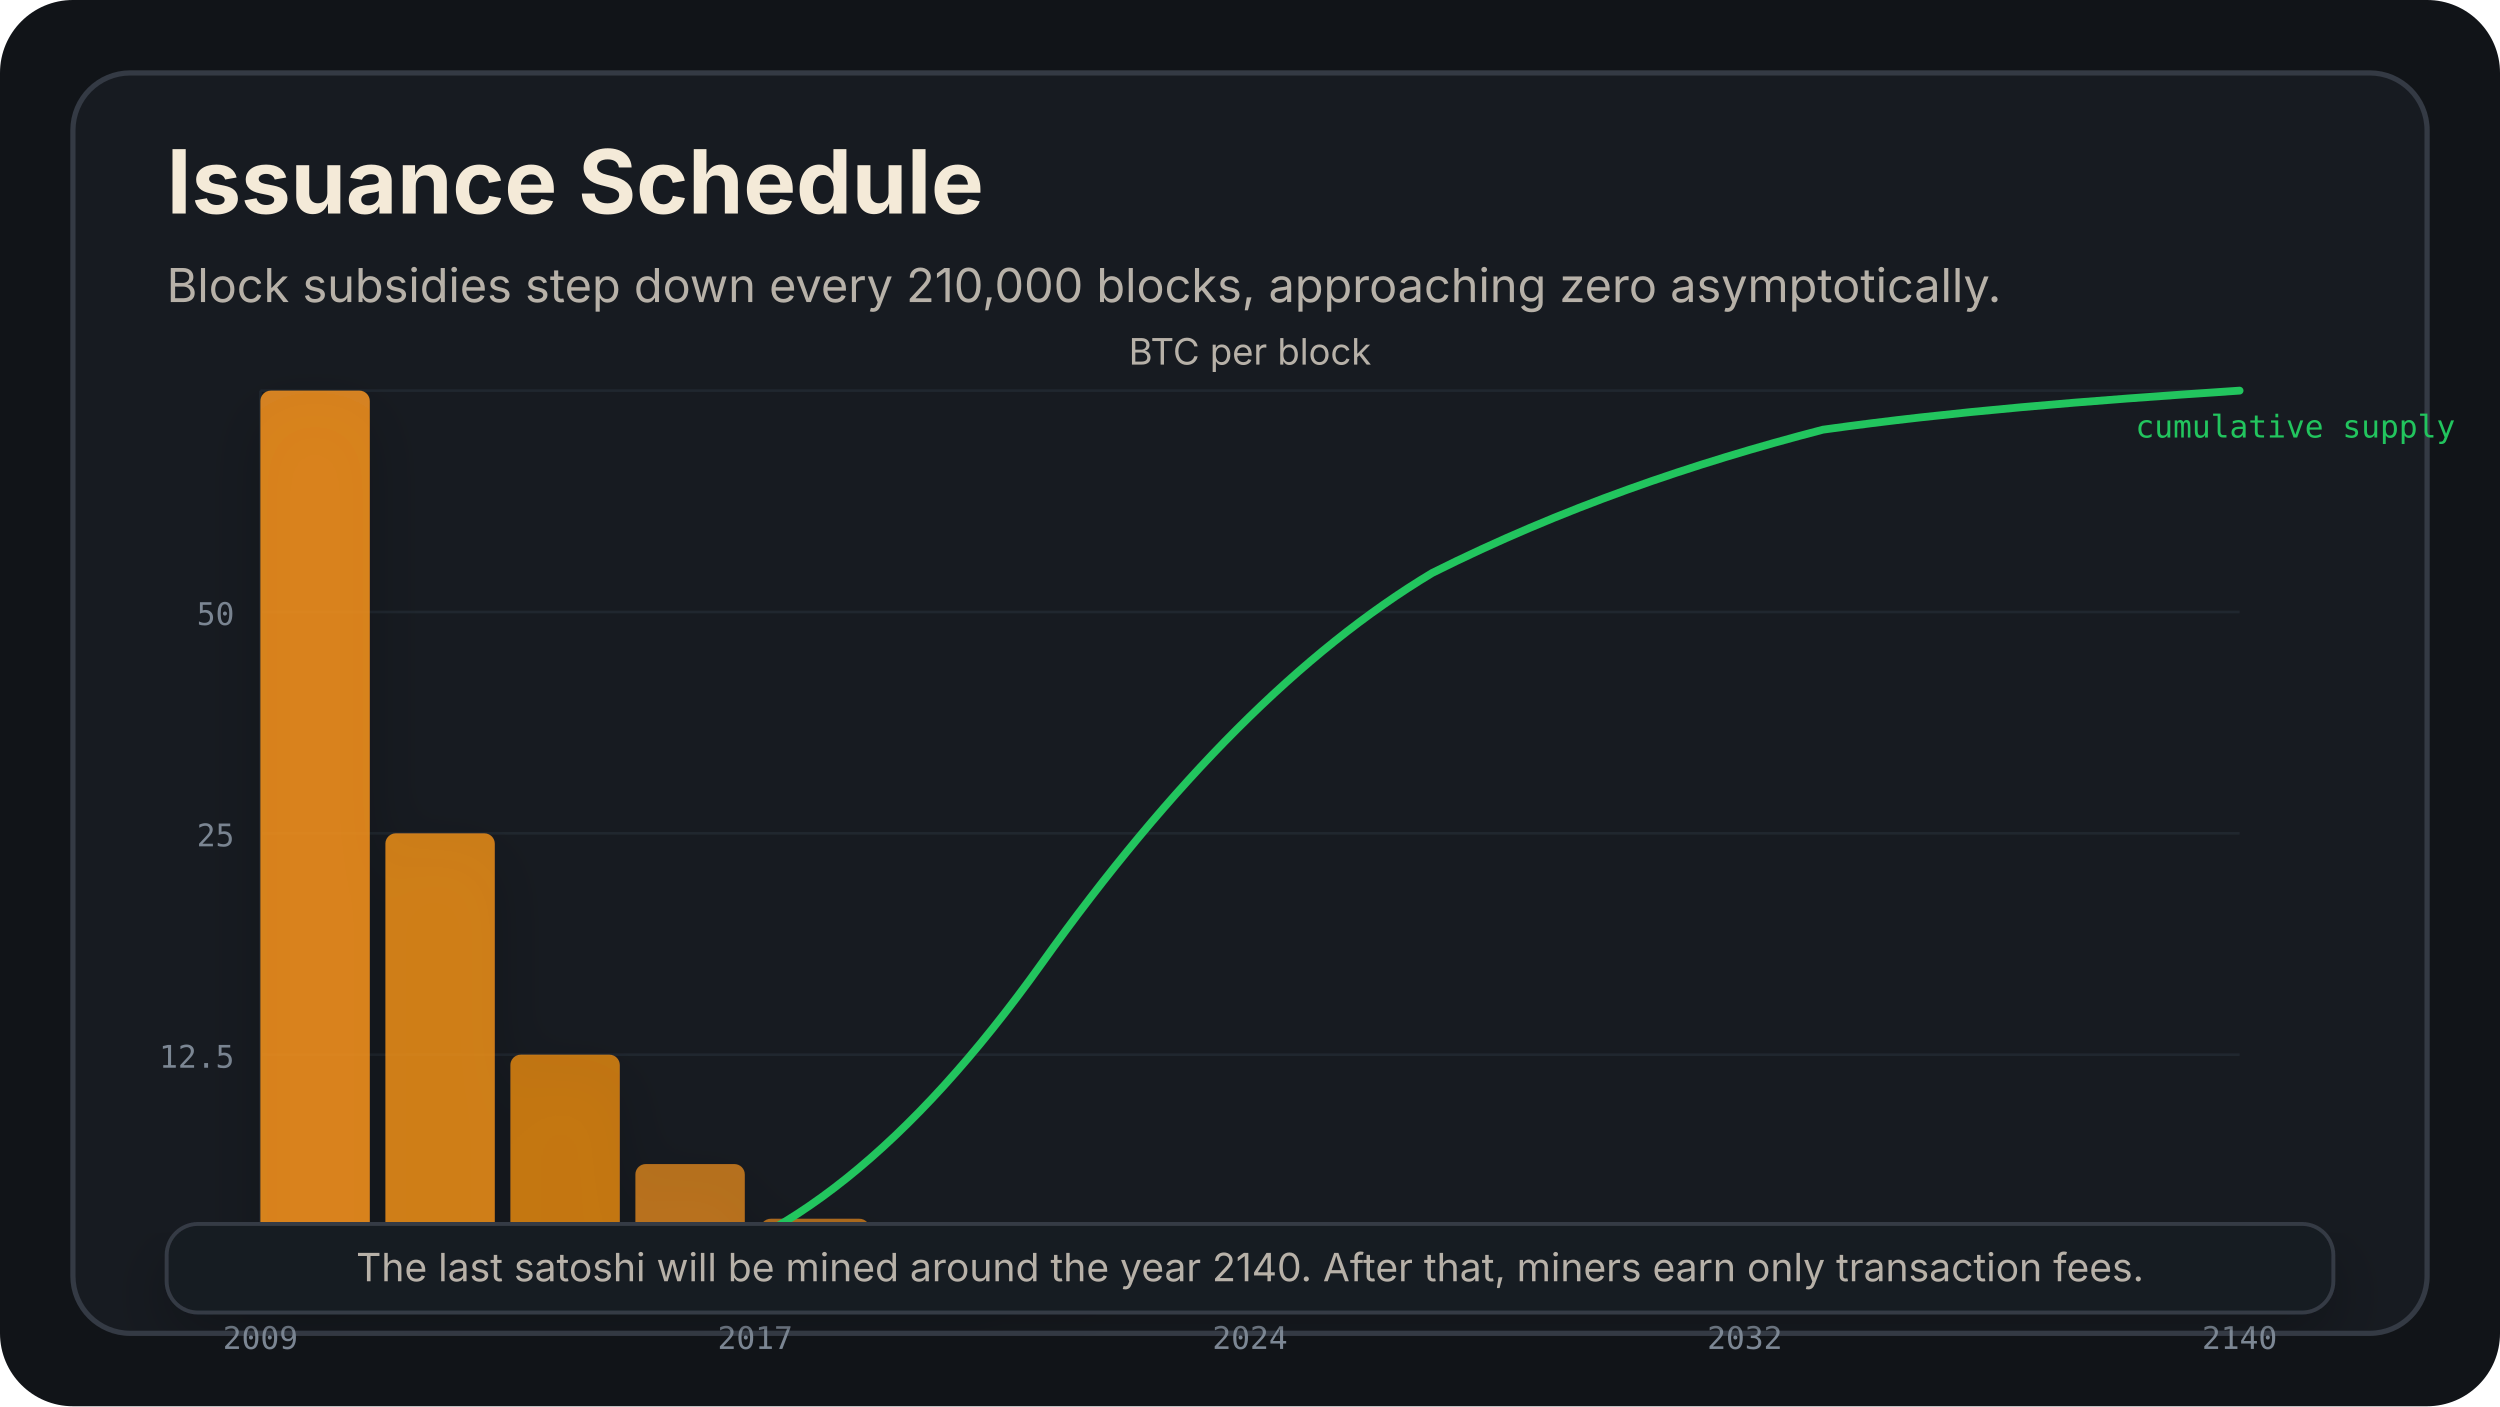
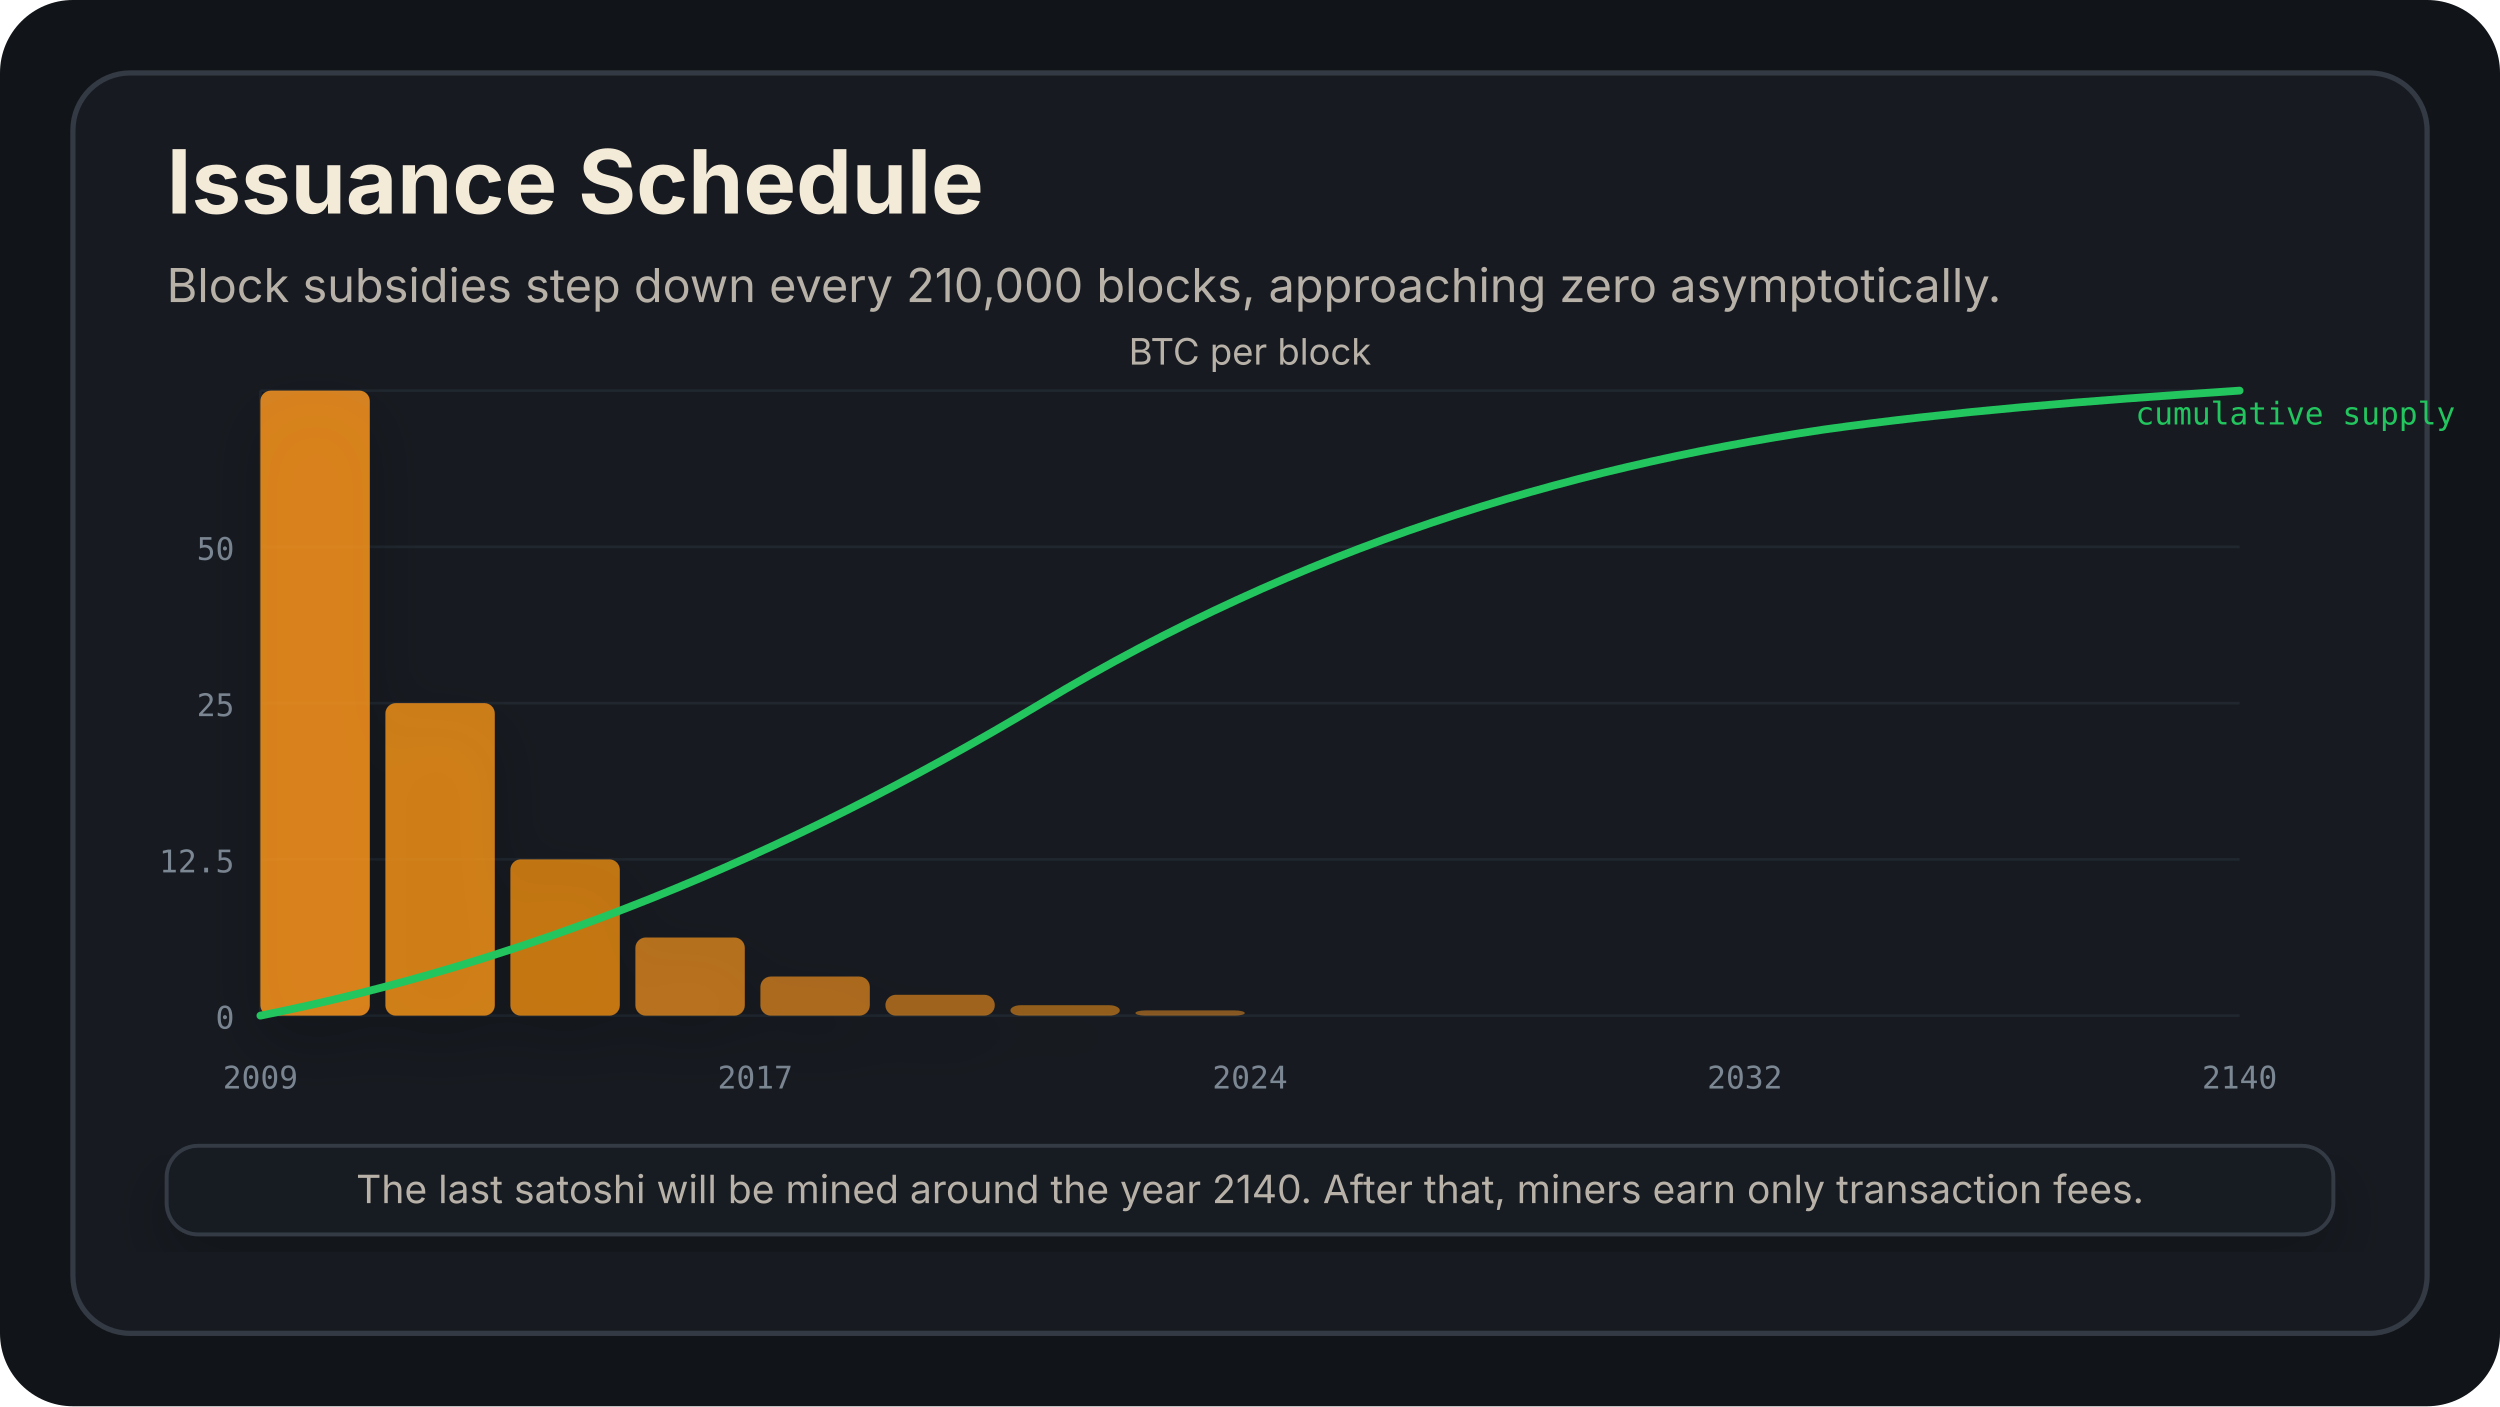
<svg xmlns="http://www.w3.org/2000/svg" width="960" height="540" viewBox="0 0 960 540" fill="none" role="img" aria-labelledby="title desc">
  <defs>
    <filter id="soft" x="-20%" y="-20%" width="140%" height="140%">
      <feDropShadow dx="0" dy="10" stdDeviation="12" flood-color="#000000" flood-opacity="0.24" />
    </filter>
  </defs>
  <rect width="960" height="540" rx="28" fill="#111418" />
  <rect x="28" y="28" width="904" height="484" rx="22" fill="#171B21" stroke="#343A44" stroke-width="2" />
  <text x="64" y="82" fill="#F4EAD8" font-family="Inter, Arial, sans-serif" font-size="34" font-weight="700">Issuance Schedule</text>
  <text x="64" y="116" fill="#B7B1A8" font-family="Inter, Arial, sans-serif" font-size="18">Block subsidies step down every 210,000 blocks, approaching zero asymptotically.</text>
  <g transform="translate(100, 150)">
    <g stroke="#28313B" stroke-width="1" opacity="0.55">
-       <line x1="0" y1="0" x2="0" y2="340" />
-       <line x1="0" y1="340" x2="760" y2="340" />
+       <line x1="0" y1="0" x2="0" y2="240" />
+       <line x1="0" y1="240" x2="760" y2="240" />
      <line x1="0" y1="0" x2="760" y2="0" />
-       <line x1="0" y1="85" x2="760" y2="85" />
-       <line x1="0" y1="170" x2="760" y2="170" />
-       <line x1="0" y1="255" x2="760" y2="255" />
+       <line x1="0" y1="60" x2="760" y2="60" />
+       <line x1="0" y1="120" x2="760" y2="120" />
+       <line x1="0" y1="180" x2="760" y2="180" />
    </g>
-     <text x="-10" y="345" text-anchor="end" fill="#7C8794" font-family="JetBrains Mono, monospace" font-size="12">0</text>
-     <text x="-10" y="260" text-anchor="end" fill="#7C8794" font-family="JetBrains Mono, monospace" font-size="12">12.5</text>
-     <text x="-10" y="175" text-anchor="end" fill="#7C8794" font-family="JetBrains Mono, monospace" font-size="12">25</text>
-     <text x="-10" y="90" text-anchor="end" fill="#7C8794" font-family="JetBrains Mono, monospace" font-size="12">50</text>
+     <text x="-10" y="245" text-anchor="end" fill="#7C8794" font-family="JetBrains Mono, monospace" font-size="12">0</text>
+     <text x="-10" y="185" text-anchor="end" fill="#7C8794" font-family="JetBrains Mono, monospace" font-size="12">12.5</text>
+     <text x="-10" y="125" text-anchor="end" fill="#7C8794" font-family="JetBrains Mono, monospace" font-size="12">25</text>
+     <text x="-10" y="65" text-anchor="end" fill="#7C8794" font-family="JetBrains Mono, monospace" font-size="12">50</text>
    <text x="380" y="-10" text-anchor="middle" fill="#B7B1A8" font-family="Inter, Arial, sans-serif" font-size="14">BTC per block</text>
-     <text x="0" y="368" text-anchor="middle" fill="#7C8794" font-family="JetBrains Mono, monospace" font-size="12">2009</text>
-     <text x="190" y="368" text-anchor="middle" fill="#7C8794" font-family="JetBrains Mono, monospace" font-size="12">2017</text>
-     <text x="380" y="368" text-anchor="middle" fill="#7C8794" font-family="JetBrains Mono, monospace" font-size="12">2024</text>
-     <text x="570" y="368" text-anchor="middle" fill="#7C8794" font-family="JetBrains Mono, monospace" font-size="12">2032</text>
-     <text x="760" y="368" text-anchor="middle" fill="#7C8794" font-family="JetBrains Mono, monospace" font-size="12">2140</text>
+     <text x="0" y="268" text-anchor="middle" fill="#7C8794" font-family="JetBrains Mono, monospace" font-size="12">2009</text>
+     <text x="190" y="268" text-anchor="middle" fill="#7C8794" font-family="JetBrains Mono, monospace" font-size="12">2017</text>
+     <text x="380" y="268" text-anchor="middle" fill="#7C8794" font-family="JetBrains Mono, monospace" font-size="12">2024</text>
+     <text x="570" y="268" text-anchor="middle" fill="#7C8794" font-family="JetBrains Mono, monospace" font-size="12">2032</text>
+     <text x="760" y="268" text-anchor="middle" fill="#7C8794" font-family="JetBrains Mono, monospace" font-size="12">2140</text>
    <g filter="url(#soft)">
-       <rect x="0" y="0" width="42" height="340" rx="4" fill="#F7931A" opacity="0.85" />
-       <rect x="48" y="170" width="42" height="170" rx="4" fill="#F7931A" opacity="0.8" />
-       <rect x="96" y="255" width="42" height="85" rx="4" fill="#F7931A" opacity="0.75" />
-       <rect x="144" y="297" width="42" height="43" rx="4" fill="#F7931A" opacity="0.7" />
-       <rect x="192" y="318" width="42" height="22" rx="4" fill="#F7931A" opacity="0.65" />
-       <rect x="240" y="328" width="42" height="12" rx="4" fill="#F7931A" opacity="0.6" />
-       <rect x="288" y="334" width="42" height="6" rx="4" fill="#F7931A" opacity="0.55" />
-       <rect x="336" y="337" width="42" height="3" rx="4" fill="#F7931A" opacity="0.5" />
+       <rect x="0" y="0" width="42" height="240" rx="4" fill="#F7931A" opacity="0.85" />
+       <rect x="48" y="120" width="42" height="120" rx="4" fill="#F7931A" opacity="0.8" />
+       <rect x="96" y="180" width="42" height="60" rx="4" fill="#F7931A" opacity="0.75" />
+       <rect x="144" y="210" width="42" height="30" rx="4" fill="#F7931A" opacity="0.7" />
+       <rect x="192" y="225" width="42" height="15" rx="4" fill="#F7931A" opacity="0.65" />
+       <rect x="240" y="232" width="42" height="8" rx="4" fill="#F7931A" opacity="0.6" />
+       <rect x="288" y="236" width="42" height="4" rx="4" fill="#F7931A" opacity="0.55" />
+       <rect x="336" y="238" width="42" height="2" rx="4" fill="#F7931A" opacity="0.5" />
    </g>
-     <path d="M0 340 C50 340, 100 340, 150 340 C200 330, 250 290, 300 220 C350 150, 400 100, 450 70 C500 45, 550 28, 600 15 C650 8, 700 4, 760 0" stroke="#22C55E" stroke-width="3" fill="none" stroke-linecap="round" />
-     <text x="720" y="18" fill="#22C55E" font-family="JetBrains Mono, monospace" font-size="12">cumulative supply</text>
+     <path d="M0 240 C100 220, 200 180, 300 120 C400 60, 500 30, 600 15 C650 8, 700 4, 760 0" stroke="#22C55E" stroke-width="3" fill="none" stroke-linecap="round" />
+     <text x="720" y="13" fill="#22C55E" font-family="JetBrains Mono, monospace" font-size="12">cumulative supply</text>
  </g>
  <g filter="url(#soft)">
-     <rect x="64" y="470" width="832" height="34" rx="12" fill="#171B21" stroke="#343A44" stroke-width="1.5" />
-     <text x="480" y="492" text-anchor="middle" fill="#B7B1A8" font-family="Inter, Arial, sans-serif" font-size="15">
+     <rect x="64" y="440" width="832" height="34" rx="12" fill="#171B21" stroke="#343A44" stroke-width="1.5" />
+     <text x="480" y="462" text-anchor="middle" fill="#B7B1A8" font-family="Inter, Arial, sans-serif" font-size="15">
      The last satoshi will be mined around the year 2140. After that, miners earn only transaction fees.
    </text>
  </g>
</svg>
